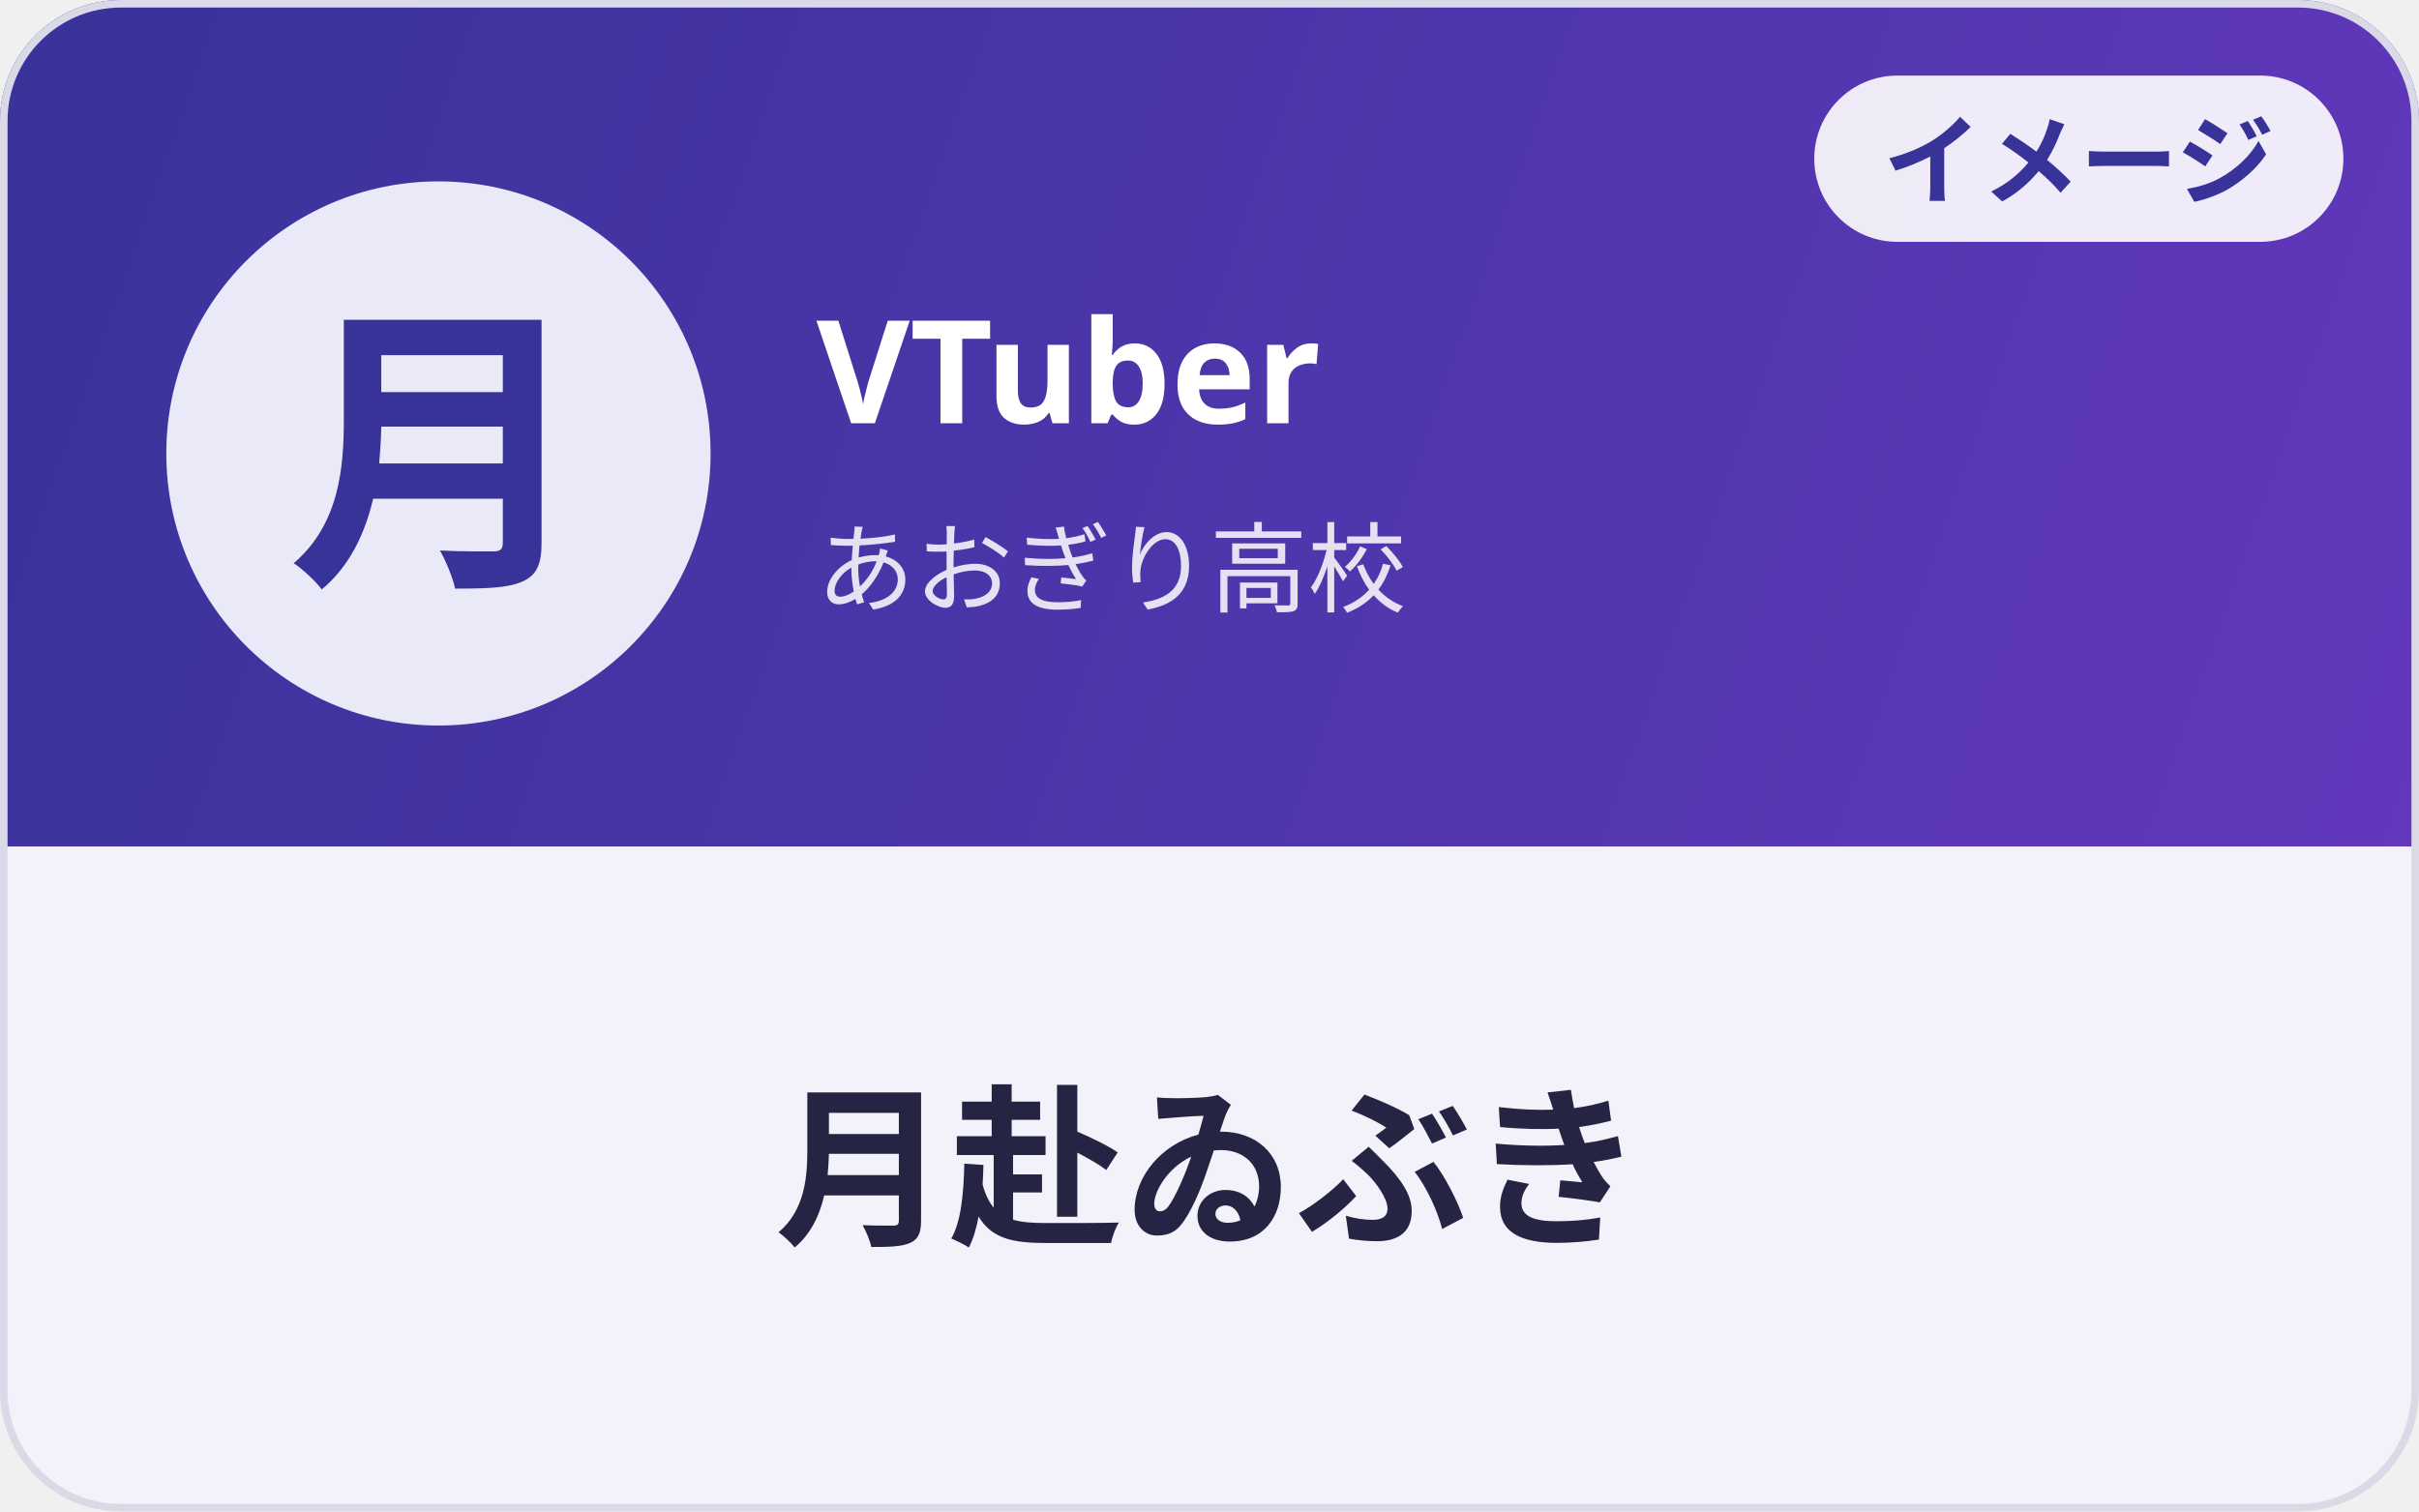
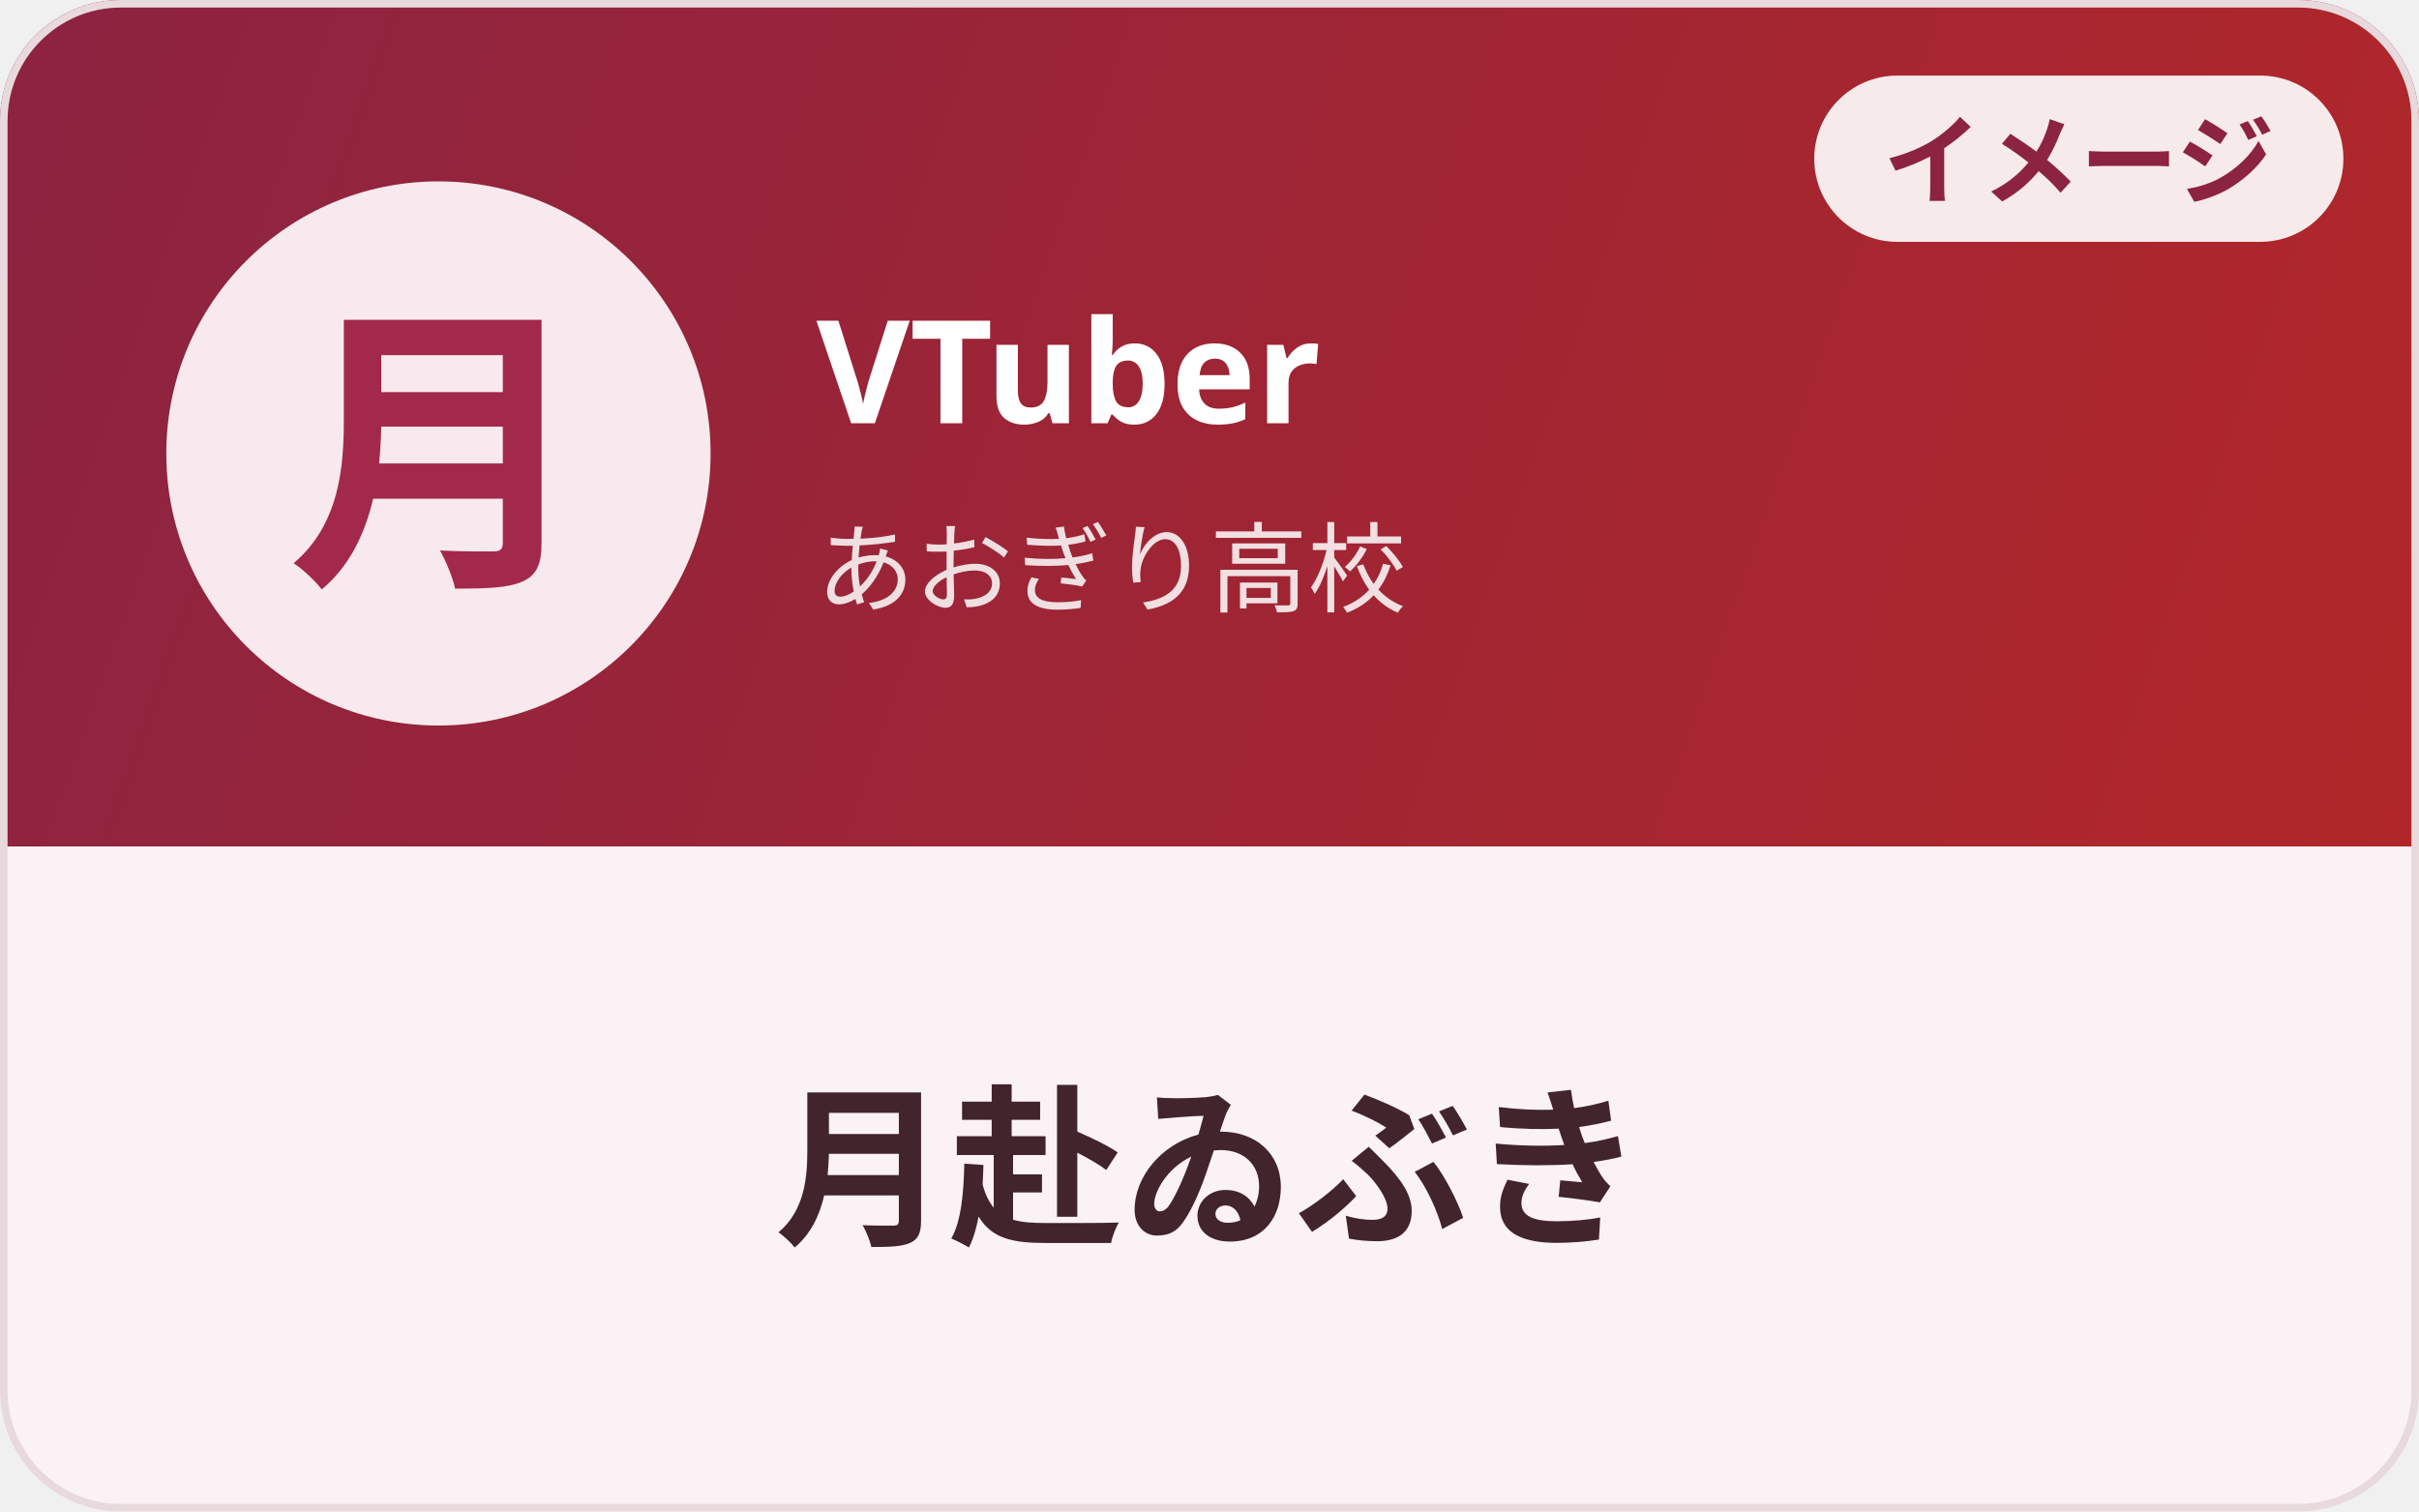
<svg xmlns="http://www.w3.org/2000/svg" viewBox="0 0 320 200" width="320" height="200" role="img" aria-label="月赴ゐぶきのイメージ画像">
  <defs>
    <linearGradient id="g37a9673b4c" gradientUnits="userSpaceOnUse" x1="0" y1="0" x2="320" y2="112">
-       <stop offset="0" stop-color="#383399" />
-       <stop offset="1" stop-color="#6238bc" />
+       <stop offset="0" stop-color="#8c2341" />
+       <stop offset="1" stop-color="#b12729" />
    </linearGradient>
    <clipPath id="c37a9673b4c">
      <rect x="0" y="0" width="320" height="200" rx="16" />
    </clipPath>
  </defs>
  <g clip-path="url(#c37a9673b4c)" font-family="'Hiragino Sans','Noto Sans JP','Yu Gothic',sans-serif">
-     <rect x="0" y="0" width="320" height="200" fill="#f3f2fa" />
+     <rect x="0" y="0" width="320" height="200" fill="#faf2f4" />
    <rect x="0" y="0" width="320" height="112" fill="url(#g37a9673b4c)" />
-     <circle cx="58" cy="60" r="36" fill="#e9e9f7" />
-     <text x="58" y="74.4" text-anchor="middle" font-size="40" font-weight="700" fill="#383399">月</text>
+     <circle cx="58" cy="60" r="36" fill="#f7e9ed" />
+     <text x="58" y="74.4" text-anchor="middle" font-size="40" font-weight="700" fill="#a3294c">月</text>
    <text x="108" y="56" font-size="19" font-weight="700" fill="#ffffff">VTuber</text>
    <text x="108" y="80" font-size="13" fill="#ffffff" fill-opacity="0.85">あおぎり高校</text>
    <rect x="240" y="10" width="70" height="22" rx="11" fill="#ffffff" fill-opacity="0.9" />
-     <text x="275" y="26" text-anchor="middle" font-size="13" font-weight="600" fill="#383399">イメージ</text>
-     <text x="160" y="163.0" text-anchor="middle" font-size="23" font-weight="700" fill="#252442">月赴ゐぶき</text>
+     <text x="275" y="26" text-anchor="middle" font-size="13" font-weight="600" fill="#8c2341">イメージ</text>
+     <text x="160" y="163.0" text-anchor="middle" font-size="23" font-weight="700" fill="#42242c">月赴ゐぶき</text>
  </g>
-   <rect x="0.5" y="0.5" width="319" height="199" rx="15.5" fill="none" stroke="#dad9e8" />
+   <rect x="0.5" y="0.5" width="319" height="199" rx="15.5" fill="none" stroke="#e8d9dd" />
</svg>
